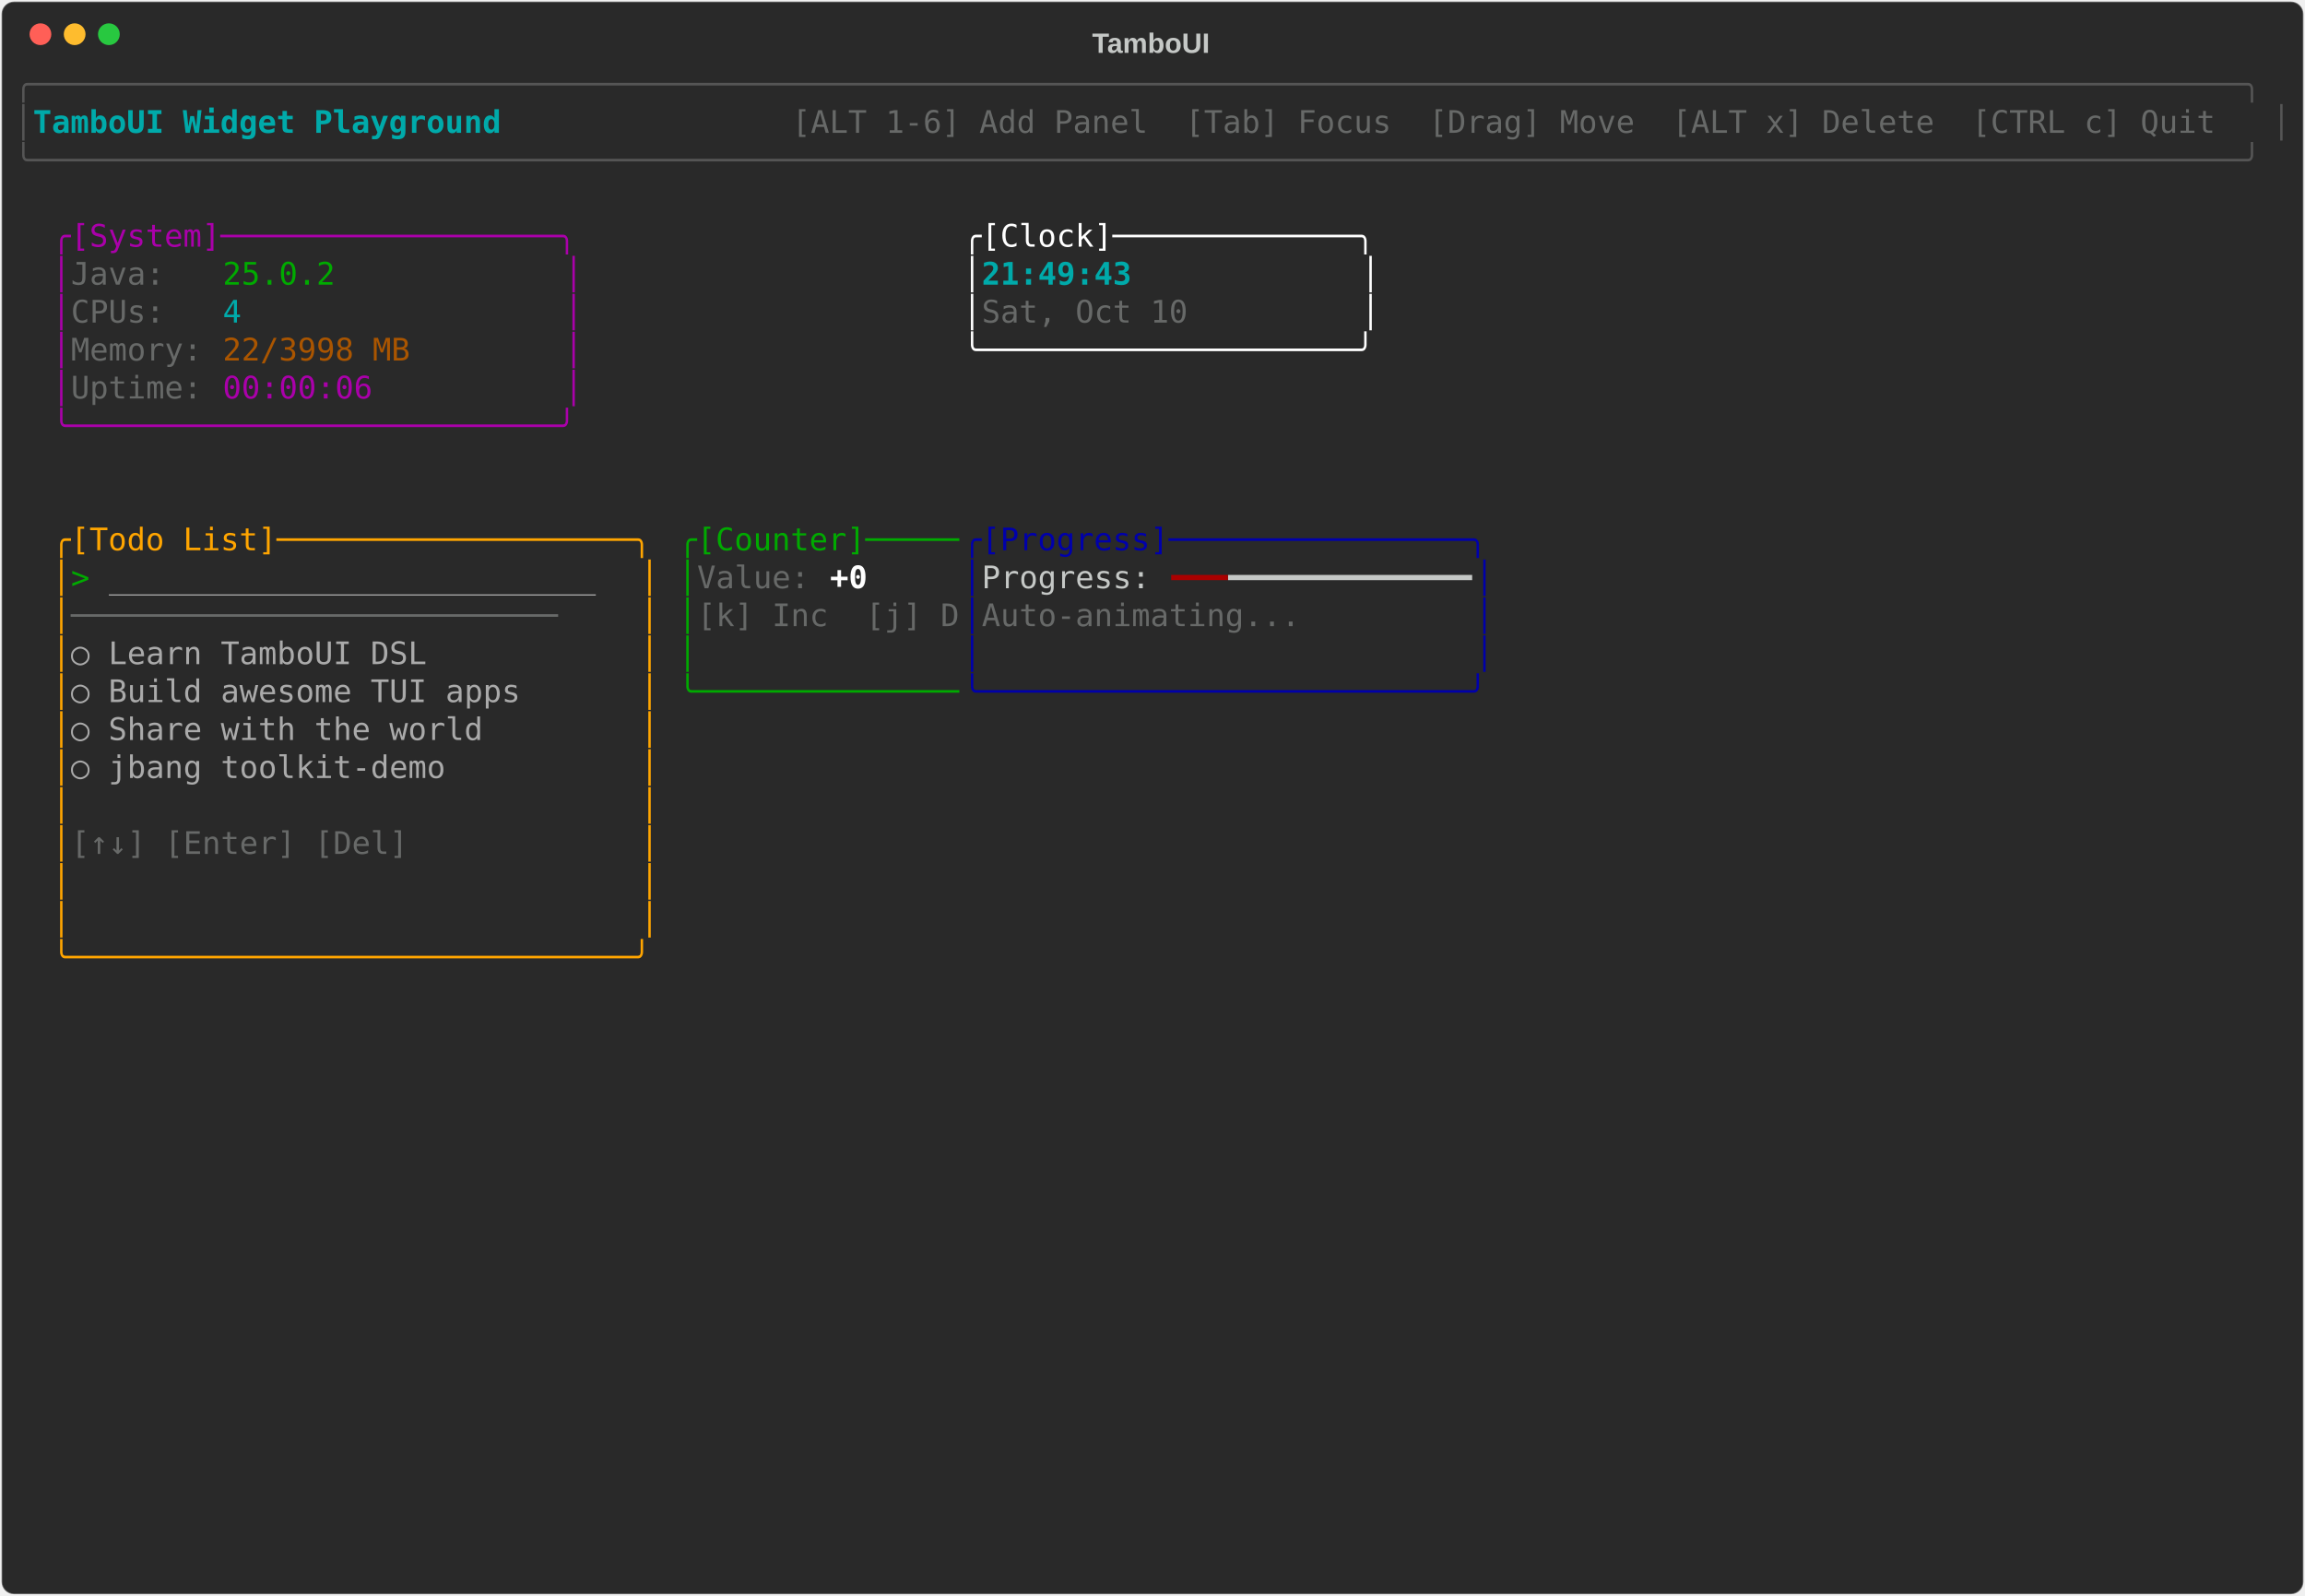
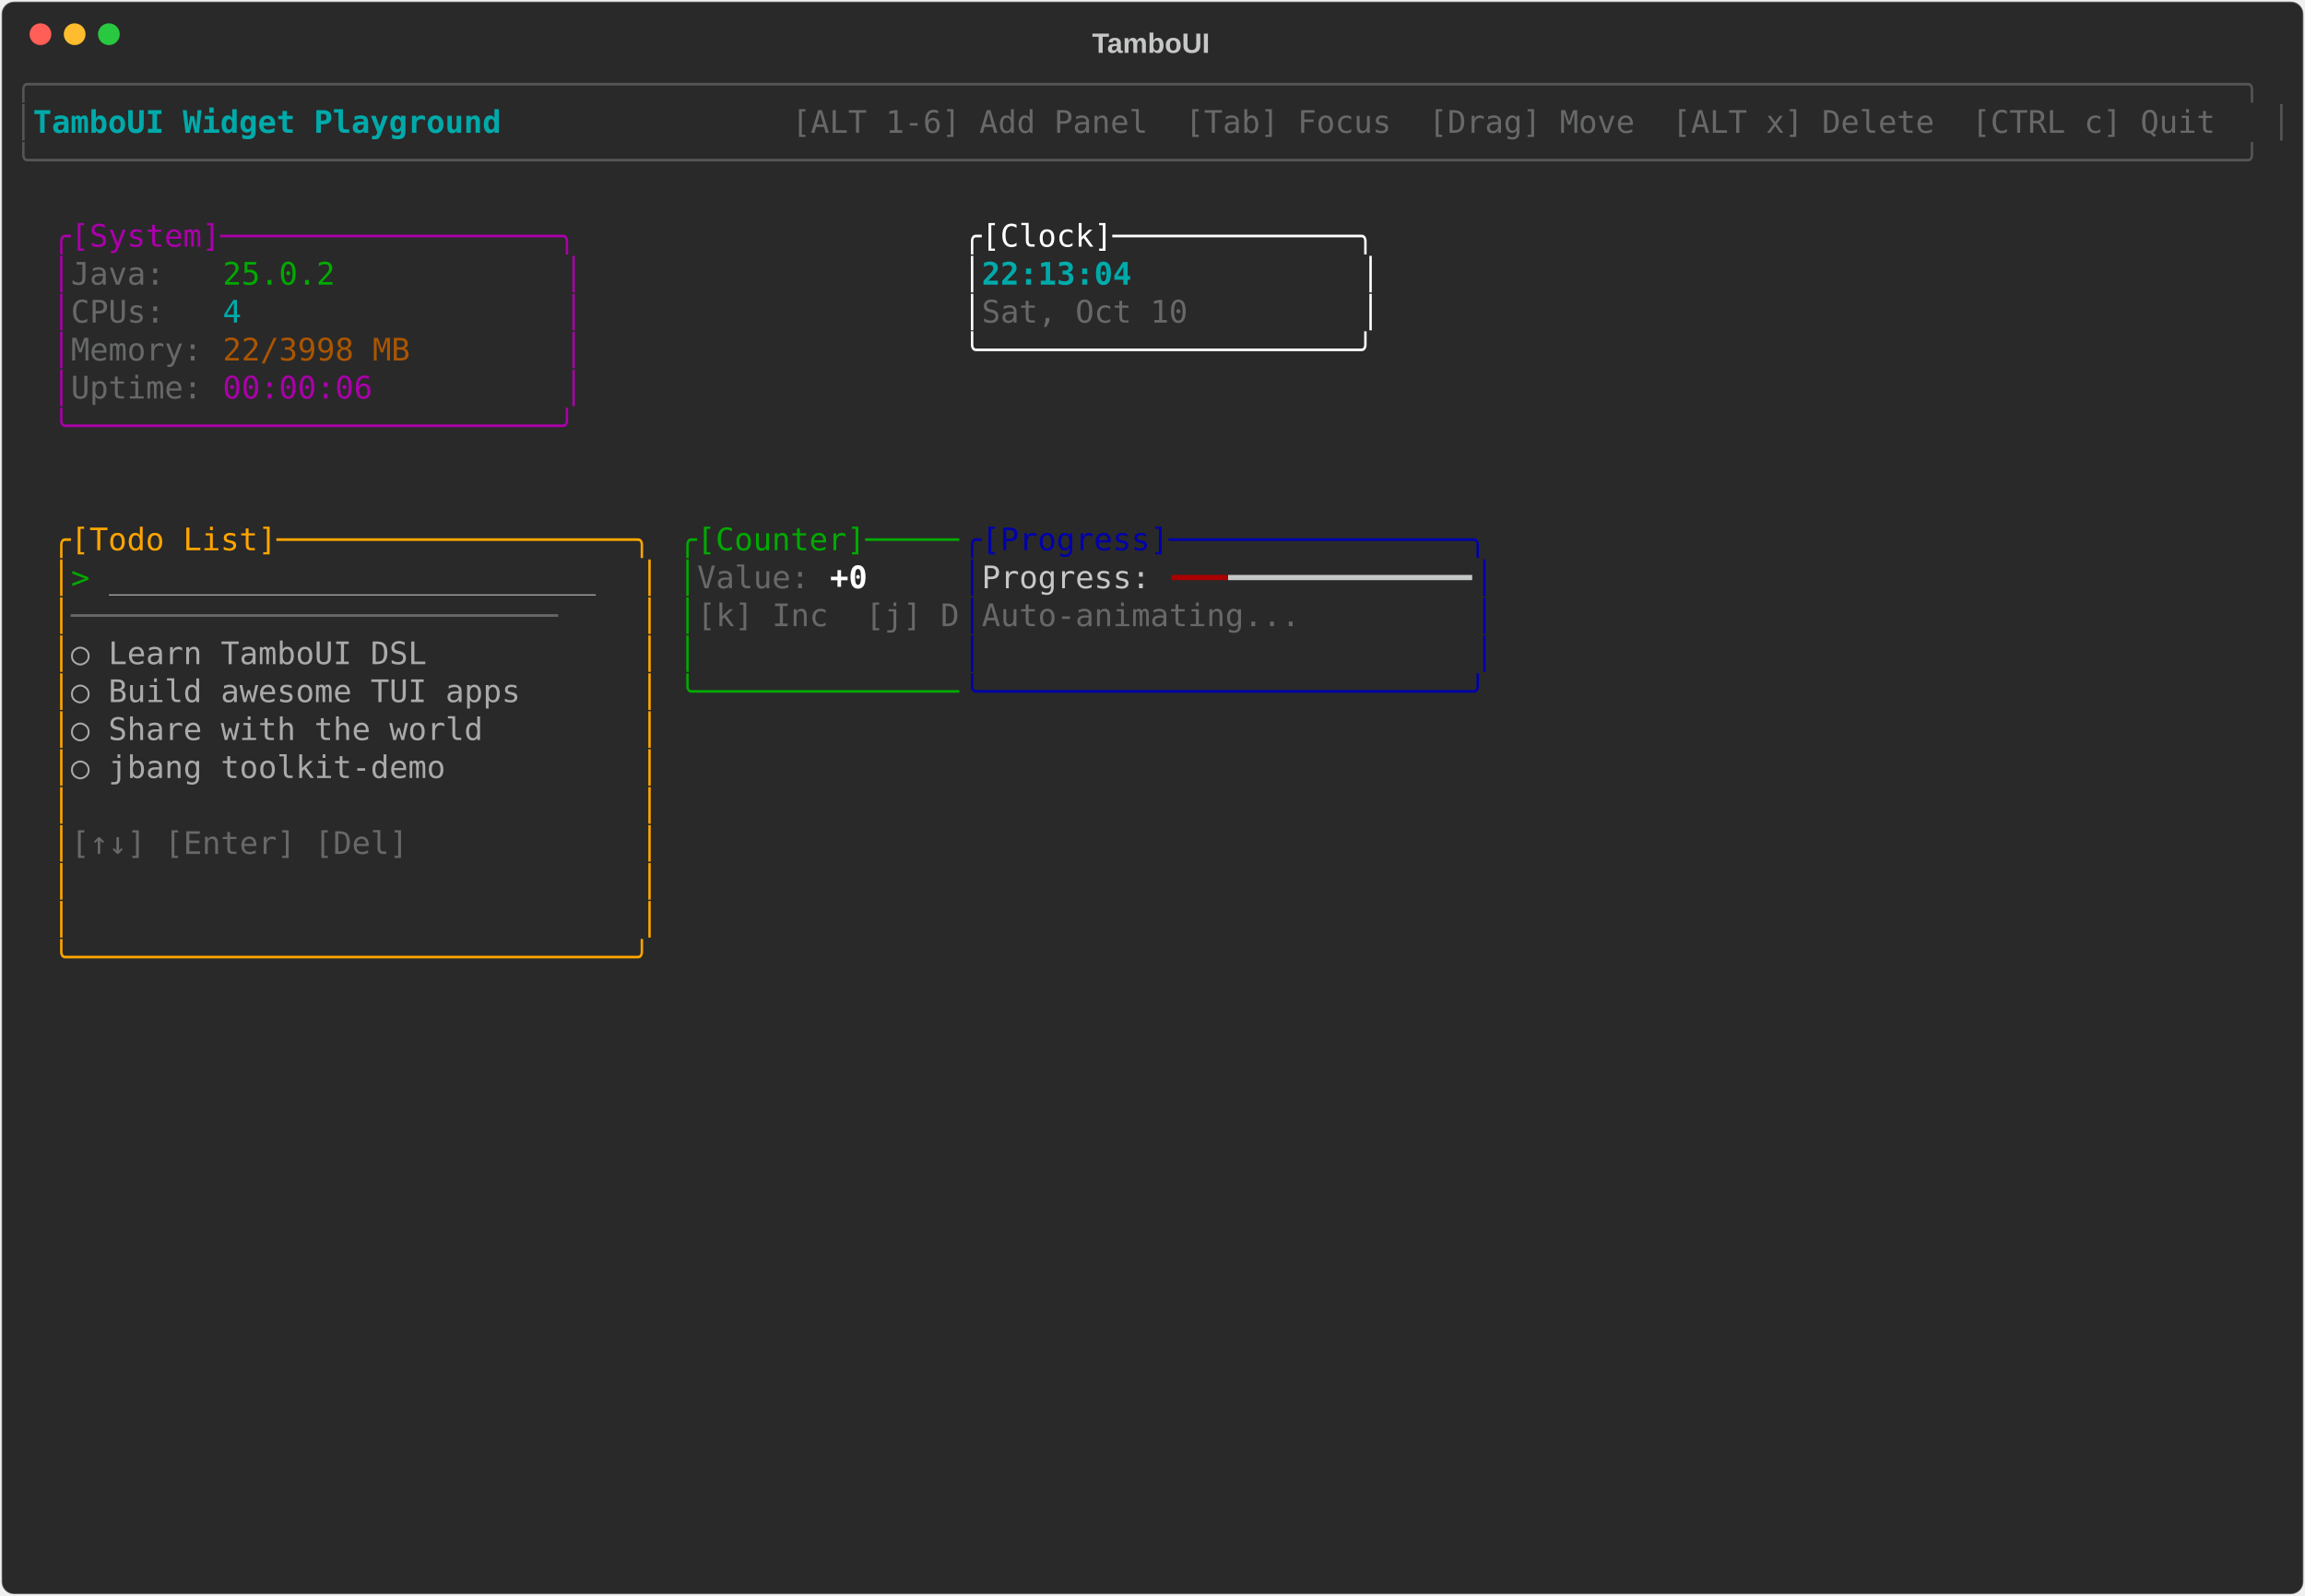
<svg xmlns="http://www.w3.org/2000/svg" class="rich-terminal" viewBox="0 0 1482 1026">
-   <style>    @font-face {        font-family: "Fira Code";        src: local("FiraCode-Regular"),                url("https://cdnjs.cloudflare.com/ajax/libs/firacode/6.2.0/woff2/FiraCode-Regular.woff2") format("woff2"),                url("https://cdnjs.cloudflare.com/ajax/libs/firacode/6.2.0/woff/FiraCode-Regular.woff") format("woff");        font-style: normal;        font-weight: 400;    }    @font-face {        font-family: "Fira Code";        src: local("FiraCode-Bold"),                url("https://cdnjs.cloudflare.com/ajax/libs/firacode/6.2.0/woff2/FiraCode-Bold.woff2") format("woff2"),                url("https://cdnjs.cloudflare.com/ajax/libs/firacode/6.2.0/woff/FiraCode-Bold.woff") format("woff");        font-style: bold;        font-weight: 700;    }    .terminal-1950656608-matrix {        font-family: Fira Code, monospace;        font-size: 20px;        line-height: 24.4px;        font-variant-east-asian: full-width;    }    .terminal-1950656608-title {        font-size: 18px;        font-weight: bold;        font-family: arial;    }    .terminal-1950656608-r1 { fill: #555555 }.terminal-1950656608-r2 { fill: #00aaaa;font-weight: bold }.terminal-1950656608-r3 { fill: #c5c8c6 }.terminal-1950656608-r4 { fill: #676968 }.terminal-1950656608-r5 { fill: #aa00aa }.terminal-1950656608-r6 { fill: #ffffff }.terminal-1950656608-r7 { fill: #00aa00 }.terminal-1950656608-r8 { fill: #00aaaa }.terminal-1950656608-r9 { fill: #aa5500 }.terminal-1950656608-r10 { fill: #ffa500 }.terminal-1950656608-r11 { fill: #0000aa }.terminal-1950656608-r12 { fill: #aaaaaa }.terminal-1950656608-r13 { fill: #ffffff;font-weight: bold }.terminal-1950656608-r14 { fill: #aa0000 }    </style>
+   <style>    @font-face {        font-family: "Fira Code";        src: local("FiraCode-Regular"),                url("https://cdnjs.cloudflare.com/ajax/libs/firacode/6.2.0/woff2/FiraCode-Regular.woff2") format("woff2"),                url("https://cdnjs.cloudflare.com/ajax/libs/firacode/6.2.0/woff/FiraCode-Regular.woff") format("woff");        font-style: normal;        font-weight: 400;    }    @font-face {        font-family: "Fira Code";        src: local("FiraCode-Bold"),                url("https://cdnjs.cloudflare.com/ajax/libs/firacode/6.2.0/woff2/FiraCode-Bold.woff2") format("woff2"),                url("https://cdnjs.cloudflare.com/ajax/libs/firacode/6.2.0/woff/FiraCode-Bold.woff") format("woff");        font-style: bold;        font-weight: 700;    }    .terminal-1941612629-matrix {        font-family: Fira Code, monospace;        font-size: 20px;        line-height: 24.4px;        font-variant-east-asian: full-width;    }    .terminal-1941612629-title {        font-size: 18px;        font-weight: bold;        font-family: arial;    }    .terminal-1941612629-r1 { fill: #555555 }.terminal-1941612629-r2 { fill: #00aaaa;font-weight: bold }.terminal-1941612629-r3 { fill: #c5c8c6 }.terminal-1941612629-r4 { fill: #676968 }.terminal-1941612629-r5 { fill: #aa00aa }.terminal-1941612629-r6 { fill: #ffffff }.terminal-1941612629-r7 { fill: #00aa00 }.terminal-1941612629-r8 { fill: #00aaaa }.terminal-1941612629-r9 { fill: #aa5500 }.terminal-1941612629-r10 { fill: #ffa500 }.terminal-1941612629-r11 { fill: #0000aa }.terminal-1941612629-r12 { fill: #aaaaaa }.terminal-1941612629-r13 { fill: #ffffff;font-weight: bold }.terminal-1941612629-r14 { fill: #aa0000 }    </style>
  <defs>
-     <clipPath id="terminal-1950656608-clip-terminal">
+     <clipPath id="terminal-1941612629-clip-terminal">
      <rect x="0" y="0" width="1463" height="975" />
    </clipPath>
-     <clipPath id="terminal-1950656608-line-0">
+     <clipPath id="terminal-1941612629-line-0">
      <rect x="0" y="1.5" width="1464" height="24.65" />
    </clipPath>
-     <clipPath id="terminal-1950656608-line-1">
+     <clipPath id="terminal-1941612629-line-1">
      <rect x="0" y="25.9" width="1464" height="24.65" />
    </clipPath>
-     <clipPath id="terminal-1950656608-line-2">
+     <clipPath id="terminal-1941612629-line-2">
      <rect x="0" y="50.3" width="1464" height="24.65" />
    </clipPath>
-     <clipPath id="terminal-1950656608-line-3">
+     <clipPath id="terminal-1941612629-line-3">
      <rect x="0" y="74.7" width="1464" height="24.65" />
    </clipPath>
-     <clipPath id="terminal-1950656608-line-4">
+     <clipPath id="terminal-1941612629-line-4">
      <rect x="0" y="99.1" width="1464" height="24.65" />
    </clipPath>
-     <clipPath id="terminal-1950656608-line-5">
+     <clipPath id="terminal-1941612629-line-5">
      <rect x="0" y="123.5" width="1464" height="24.65" />
    </clipPath>
-     <clipPath id="terminal-1950656608-line-6">
+     <clipPath id="terminal-1941612629-line-6">
      <rect x="0" y="147.9" width="1464" height="24.65" />
    </clipPath>
-     <clipPath id="terminal-1950656608-line-7">
+     <clipPath id="terminal-1941612629-line-7">
      <rect x="0" y="172.3" width="1464" height="24.65" />
    </clipPath>
-     <clipPath id="terminal-1950656608-line-8">
+     <clipPath id="terminal-1941612629-line-8">
      <rect x="0" y="196.7" width="1464" height="24.65" />
    </clipPath>
-     <clipPath id="terminal-1950656608-line-9">
+     <clipPath id="terminal-1941612629-line-9">
      <rect x="0" y="221.1" width="1464" height="24.65" />
    </clipPath>
-     <clipPath id="terminal-1950656608-line-10">
+     <clipPath id="terminal-1941612629-line-10">
      <rect x="0" y="245.5" width="1464" height="24.65" />
    </clipPath>
-     <clipPath id="terminal-1950656608-line-11">
+     <clipPath id="terminal-1941612629-line-11">
      <rect x="0" y="269.9" width="1464" height="24.65" />
    </clipPath>
-     <clipPath id="terminal-1950656608-line-12">
+     <clipPath id="terminal-1941612629-line-12">
      <rect x="0" y="294.3" width="1464" height="24.65" />
    </clipPath>
-     <clipPath id="terminal-1950656608-line-13">
+     <clipPath id="terminal-1941612629-line-13">
      <rect x="0" y="318.7" width="1464" height="24.65" />
    </clipPath>
-     <clipPath id="terminal-1950656608-line-14">
+     <clipPath id="terminal-1941612629-line-14">
      <rect x="0" y="343.1" width="1464" height="24.65" />
    </clipPath>
-     <clipPath id="terminal-1950656608-line-15">
+     <clipPath id="terminal-1941612629-line-15">
      <rect x="0" y="367.5" width="1464" height="24.65" />
    </clipPath>
-     <clipPath id="terminal-1950656608-line-16">
+     <clipPath id="terminal-1941612629-line-16">
      <rect x="0" y="391.9" width="1464" height="24.65" />
    </clipPath>
-     <clipPath id="terminal-1950656608-line-17">
+     <clipPath id="terminal-1941612629-line-17">
      <rect x="0" y="416.3" width="1464" height="24.65" />
    </clipPath>
-     <clipPath id="terminal-1950656608-line-18">
+     <clipPath id="terminal-1941612629-line-18">
      <rect x="0" y="440.7" width="1464" height="24.65" />
    </clipPath>
-     <clipPath id="terminal-1950656608-line-19">
+     <clipPath id="terminal-1941612629-line-19">
      <rect x="0" y="465.1" width="1464" height="24.65" />
    </clipPath>
-     <clipPath id="terminal-1950656608-line-20">
+     <clipPath id="terminal-1941612629-line-20">
      <rect x="0" y="489.5" width="1464" height="24.65" />
    </clipPath>
-     <clipPath id="terminal-1950656608-line-21">
+     <clipPath id="terminal-1941612629-line-21">
      <rect x="0" y="513.9" width="1464" height="24.65" />
    </clipPath>
-     <clipPath id="terminal-1950656608-line-22">
+     <clipPath id="terminal-1941612629-line-22">
      <rect x="0" y="538.3" width="1464" height="24.65" />
    </clipPath>
-     <clipPath id="terminal-1950656608-line-23">
+     <clipPath id="terminal-1941612629-line-23">
      <rect x="0" y="562.7" width="1464" height="24.65" />
    </clipPath>
-     <clipPath id="terminal-1950656608-line-24">
+     <clipPath id="terminal-1941612629-line-24">
      <rect x="0" y="587.1" width="1464" height="24.65" />
    </clipPath>
-     <clipPath id="terminal-1950656608-line-25">
+     <clipPath id="terminal-1941612629-line-25">
      <rect x="0" y="611.5" width="1464" height="24.65" />
    </clipPath>
-     <clipPath id="terminal-1950656608-line-26">
+     <clipPath id="terminal-1941612629-line-26">
      <rect x="0" y="635.9" width="1464" height="24.65" />
    </clipPath>
-     <clipPath id="terminal-1950656608-line-27">
+     <clipPath id="terminal-1941612629-line-27">
      <rect x="0" y="660.3" width="1464" height="24.65" />
    </clipPath>
-     <clipPath id="terminal-1950656608-line-28">
+     <clipPath id="terminal-1941612629-line-28">
      <rect x="0" y="684.7" width="1464" height="24.65" />
    </clipPath>
-     <clipPath id="terminal-1950656608-line-29">
+     <clipPath id="terminal-1941612629-line-29">
      <rect x="0" y="709.1" width="1464" height="24.65" />
    </clipPath>
-     <clipPath id="terminal-1950656608-line-30">
+     <clipPath id="terminal-1941612629-line-30">
      <rect x="0" y="733.5" width="1464" height="24.65" />
    </clipPath>
-     <clipPath id="terminal-1950656608-line-31">
+     <clipPath id="terminal-1941612629-line-31">
      <rect x="0" y="757.9" width="1464" height="24.65" />
    </clipPath>
-     <clipPath id="terminal-1950656608-line-32">
+     <clipPath id="terminal-1941612629-line-32">
      <rect x="0" y="782.3" width="1464" height="24.65" />
    </clipPath>
-     <clipPath id="terminal-1950656608-line-33">
+     <clipPath id="terminal-1941612629-line-33">
      <rect x="0" y="806.7" width="1464" height="24.65" />
    </clipPath>
-     <clipPath id="terminal-1950656608-line-34">
+     <clipPath id="terminal-1941612629-line-34">
      <rect x="0" y="831.1" width="1464" height="24.65" />
    </clipPath>
-     <clipPath id="terminal-1950656608-line-35">
+     <clipPath id="terminal-1941612629-line-35">
      <rect x="0" y="855.5" width="1464" height="24.65" />
    </clipPath>
-     <clipPath id="terminal-1950656608-line-36">
+     <clipPath id="terminal-1941612629-line-36">
      <rect x="0" y="879.9" width="1464" height="24.65" />
    </clipPath>
-     <clipPath id="terminal-1950656608-line-37">
+     <clipPath id="terminal-1941612629-line-37">
      <rect x="0" y="904.3" width="1464" height="24.65" />
    </clipPath>
-     <clipPath id="terminal-1950656608-line-38">
+     <clipPath id="terminal-1941612629-line-38">
      <rect x="0" y="928.7" width="1464" height="24.65" />
    </clipPath>
-     <clipPath id="terminal-1950656608-line-39">
+     <clipPath id="terminal-1941612629-line-39">
      <rect x="0" y="953.1" width="1464" height="24.65" />
    </clipPath>
  </defs>
  <rect fill="#292929" stroke="rgba(255,255,255,0.35)" stroke-width="1" x="1" y="1" width="1480" height="1024" rx="8" />
-   <text class="terminal-1950656608-title" fill="#c5c8c6" text-anchor="middle" x="740" y="34">TamboUI</text>
+   <text class="terminal-1941612629-title" fill="#c5c8c6" text-anchor="middle" x="740" y="34">TamboUI</text>
  <g transform="translate(26,22)">
    <circle cx="0" cy="0" r="7" fill="#ff5f57" />
    <circle cx="22" cy="0" r="7" fill="#febc2e" />
    <circle cx="44" cy="0" r="7" fill="#28c840" />
  </g>
-   <g transform="translate(9, 41)" clip-path="url(#terminal-1950656608-clip-terminal)">
-     <g class="terminal-1950656608-matrix">
-       <text class="terminal-1950656608-r1" x="0" y="20" textLength="1464" clip-path="url(#terminal-1950656608-line-0)">╭──────────────────────────────────────────────────────────────────────────────────────────────────────────────────────╮</text>
-       <text class="terminal-1950656608-r1" x="0" y="44.4" textLength="12.2" clip-path="url(#terminal-1950656608-line-1)">│</text>
-       <text class="terminal-1950656608-r2" x="12.2" y="44.4" textLength="329.4" clip-path="url(#terminal-1950656608-line-1)"> TamboUI Widget Playground </text>
-       <text class="terminal-1950656608-r4" x="500.2" y="44.4" textLength="951.6" clip-path="url(#terminal-1950656608-line-1)"> [ALT 1-6] Add Panel  [Tab] Focus  [Drag] Move  [ALT x] Delete  [CTRL c] Quit </text>
-       <text class="terminal-1950656608-r1" x="1451.8" y="44.4" textLength="12.2" clip-path="url(#terminal-1950656608-line-1)">│</text>
-       <text class="terminal-1950656608-r1" x="0" y="68.8" textLength="1464" clip-path="url(#terminal-1950656608-line-2)">╰──────────────────────────────────────────────────────────────────────────────────────────────────────────────────────╯</text>
-       <text class="terminal-1950656608-r5" x="24.4" y="117.6" textLength="341.6" clip-path="url(#terminal-1950656608-line-4)">╭[System]──────────────────╮</text>
-       <text class="terminal-1950656608-r6" x="610" y="117.6" textLength="268.4" clip-path="url(#terminal-1950656608-line-4)">╭[Clock]─────────────╮</text>
-       <text class="terminal-1950656608-r5" x="24.4" y="142" textLength="12.2" clip-path="url(#terminal-1950656608-line-5)">│</text>
-       <text class="terminal-1950656608-r4" x="36.6" y="142" textLength="97.6" clip-path="url(#terminal-1950656608-line-5)">Java:   </text>
-       <text class="terminal-1950656608-r7" x="134.2" y="142" textLength="73.2" clip-path="url(#terminal-1950656608-line-5)">25.0.2</text>
-       <text class="terminal-1950656608-r5" x="353.8" y="142" textLength="12.2" clip-path="url(#terminal-1950656608-line-5)">│</text>
-       <text class="terminal-1950656608-r6" x="610" y="142" textLength="12.2" clip-path="url(#terminal-1950656608-line-5)">│</text>
-       <text class="terminal-1950656608-r2" x="622.2" y="142" textLength="244" clip-path="url(#terminal-1950656608-line-5)">21:49:43            </text>
-       <text class="terminal-1950656608-r6" x="866.2" y="142" textLength="12.2" clip-path="url(#terminal-1950656608-line-5)">│</text>
-       <text class="terminal-1950656608-r5" x="24.4" y="166.4" textLength="12.2" clip-path="url(#terminal-1950656608-line-6)">│</text>
-       <text class="terminal-1950656608-r4" x="36.6" y="166.4" textLength="97.6" clip-path="url(#terminal-1950656608-line-6)">CPUs:   </text>
-       <text class="terminal-1950656608-r8" x="134.2" y="166.4" textLength="12.2" clip-path="url(#terminal-1950656608-line-6)">4</text>
-       <text class="terminal-1950656608-r5" x="353.8" y="166.4" textLength="12.2" clip-path="url(#terminal-1950656608-line-6)">│</text>
-       <text class="terminal-1950656608-r6" x="610" y="166.4" textLength="12.2" clip-path="url(#terminal-1950656608-line-6)">│</text>
-       <text class="terminal-1950656608-r4" x="622.2" y="166.4" textLength="244" clip-path="url(#terminal-1950656608-line-6)">Sat, Oct 10         </text>
-       <text class="terminal-1950656608-r6" x="866.2" y="166.4" textLength="12.2" clip-path="url(#terminal-1950656608-line-6)">│</text>
-       <text class="terminal-1950656608-r5" x="24.4" y="190.8" textLength="12.2" clip-path="url(#terminal-1950656608-line-7)">│</text>
-       <text class="terminal-1950656608-r4" x="36.6" y="190.8" textLength="97.6" clip-path="url(#terminal-1950656608-line-7)">Memory: </text>
-       <text class="terminal-1950656608-r9" x="134.2" y="190.8" textLength="122" clip-path="url(#terminal-1950656608-line-7)">22/3998 MB</text>
-       <text class="terminal-1950656608-r5" x="353.8" y="190.8" textLength="12.2" clip-path="url(#terminal-1950656608-line-7)">│</text>
-       <text class="terminal-1950656608-r6" x="610" y="190.8" textLength="268.4" clip-path="url(#terminal-1950656608-line-7)">╰────────────────────╯</text>
-       <text class="terminal-1950656608-r5" x="24.4" y="215.2" textLength="12.2" clip-path="url(#terminal-1950656608-line-8)">│</text>
-       <text class="terminal-1950656608-r4" x="36.6" y="215.2" textLength="97.6" clip-path="url(#terminal-1950656608-line-8)">Uptime: </text>
-       <text class="terminal-1950656608-r5" x="134.2" y="215.2" textLength="97.6" clip-path="url(#terminal-1950656608-line-8)">00:00:06</text>
-       <text class="terminal-1950656608-r5" x="353.8" y="215.2" textLength="12.2" clip-path="url(#terminal-1950656608-line-8)">│</text>
-       <text class="terminal-1950656608-r5" x="24.4" y="239.6" textLength="341.6" clip-path="url(#terminal-1950656608-line-9)">╰──────────────────────────╯</text>
-       <text class="terminal-1950656608-r10" x="24.4" y="312.8" textLength="390.4" clip-path="url(#terminal-1950656608-line-12)">╭[Todo List]───────────────────╮</text>
-       <text class="terminal-1950656608-r7" x="427" y="312.8" textLength="183" clip-path="url(#terminal-1950656608-line-12)">╭[Counter]─────</text>
-       <text class="terminal-1950656608-r11" x="610" y="312.8" textLength="341.6" clip-path="url(#terminal-1950656608-line-12)">╭[Progress]────────────────╮</text>
-       <text class="terminal-1950656608-r10" x="24.4" y="337.2" textLength="12.2" clip-path="url(#terminal-1950656608-line-13)">│</text>
-       <text class="terminal-1950656608-r7" x="36.6" y="337.2" textLength="24.4" clip-path="url(#terminal-1950656608-line-13)">&gt; </text>
-       <text class="terminal-1950656608-r12" x="61" y="337.2" textLength="317.2" clip-path="url(#terminal-1950656608-line-13)">__________________________</text>
-       <text class="terminal-1950656608-r10" x="402.6" y="337.2" textLength="12.2" clip-path="url(#terminal-1950656608-line-13)">│</text>
-       <text class="terminal-1950656608-r7" x="427" y="337.2" textLength="12.2" clip-path="url(#terminal-1950656608-line-13)">│</text>
-       <text class="terminal-1950656608-r4" x="439.2" y="337.2" textLength="85.4" clip-path="url(#terminal-1950656608-line-13)">Value: </text>
-       <text class="terminal-1950656608-r13" x="524.6" y="337.2" textLength="24.4" clip-path="url(#terminal-1950656608-line-13)">+0</text>
-       <text class="terminal-1950656608-r11" x="610" y="337.2" textLength="12.2" clip-path="url(#terminal-1950656608-line-13)">│</text>
-       <text class="terminal-1950656608-r3" x="622.2" y="337.2" textLength="122" clip-path="url(#terminal-1950656608-line-13)">Progress: </text>
-       <text class="terminal-1950656608-r14" x="744.2" y="337.2" textLength="36.6" clip-path="url(#terminal-1950656608-line-13)">━━━</text>
-       <text class="terminal-1950656608-r3" x="780.8" y="337.2" textLength="158.6" clip-path="url(#terminal-1950656608-line-13)">━━━━━━━━━━━━━</text>
-       <text class="terminal-1950656608-r11" x="939.4" y="337.2" textLength="12.2" clip-path="url(#terminal-1950656608-line-13)">│</text>
-       <text class="terminal-1950656608-r10" x="24.4" y="361.6" textLength="12.2" clip-path="url(#terminal-1950656608-line-14)">│</text>
-       <text class="terminal-1950656608-r4" x="36.6" y="361.6" textLength="366" clip-path="url(#terminal-1950656608-line-14)">──────────────────────────    </text>
-       <text class="terminal-1950656608-r10" x="402.6" y="361.6" textLength="12.2" clip-path="url(#terminal-1950656608-line-14)">│</text>
-       <text class="terminal-1950656608-r7" x="427" y="361.6" textLength="12.2" clip-path="url(#terminal-1950656608-line-14)">│</text>
-       <text class="terminal-1950656608-r4" x="439.2" y="361.6" textLength="170.8" clip-path="url(#terminal-1950656608-line-14)">[k] Inc  [j] D</text>
-       <text class="terminal-1950656608-r11" x="610" y="361.6" textLength="12.2" clip-path="url(#terminal-1950656608-line-14)">│</text>
-       <text class="terminal-1950656608-r4" x="622.2" y="361.6" textLength="317.2" clip-path="url(#terminal-1950656608-line-14)">Auto-animating...         </text>
-       <text class="terminal-1950656608-r11" x="939.4" y="361.6" textLength="12.2" clip-path="url(#terminal-1950656608-line-14)">│</text>
-       <text class="terminal-1950656608-r10" x="24.4" y="386" textLength="12.2" clip-path="url(#terminal-1950656608-line-15)">│</text>
-       <text class="terminal-1950656608-r12" x="36.6" y="386" textLength="366" clip-path="url(#terminal-1950656608-line-15)">  ○ Learn TamboUI DSL         </text>
-       <text class="terminal-1950656608-r10" x="402.6" y="386" textLength="12.2" clip-path="url(#terminal-1950656608-line-15)">│</text>
-       <text class="terminal-1950656608-r7" x="427" y="386" textLength="12.2" clip-path="url(#terminal-1950656608-line-15)">│</text>
-       <text class="terminal-1950656608-r11" x="610" y="386" textLength="12.2" clip-path="url(#terminal-1950656608-line-15)">│</text>
-       <text class="terminal-1950656608-r11" x="939.4" y="386" textLength="12.2" clip-path="url(#terminal-1950656608-line-15)">│</text>
-       <text class="terminal-1950656608-r10" x="24.4" y="410.4" textLength="12.2" clip-path="url(#terminal-1950656608-line-16)">│</text>
-       <text class="terminal-1950656608-r12" x="36.6" y="410.4" textLength="366" clip-path="url(#terminal-1950656608-line-16)">  ○ Build awesome TUI apps    </text>
-       <text class="terminal-1950656608-r10" x="402.6" y="410.4" textLength="12.2" clip-path="url(#terminal-1950656608-line-16)">│</text>
-       <text class="terminal-1950656608-r7" x="427" y="410.4" textLength="183" clip-path="url(#terminal-1950656608-line-16)">╰──────────────</text>
-       <text class="terminal-1950656608-r11" x="610" y="410.4" textLength="341.6" clip-path="url(#terminal-1950656608-line-16)">╰──────────────────────────╯</text>
-       <text class="terminal-1950656608-r10" x="24.4" y="434.8" textLength="12.2" clip-path="url(#terminal-1950656608-line-17)">│</text>
-       <text class="terminal-1950656608-r12" x="36.6" y="434.8" textLength="366" clip-path="url(#terminal-1950656608-line-17)">  ○ Share with the world      </text>
-       <text class="terminal-1950656608-r10" x="402.6" y="434.8" textLength="12.2" clip-path="url(#terminal-1950656608-line-17)">│</text>
-       <text class="terminal-1950656608-r10" x="24.4" y="459.2" textLength="12.2" clip-path="url(#terminal-1950656608-line-18)">│</text>
-       <text class="terminal-1950656608-r12" x="36.6" y="459.2" textLength="366" clip-path="url(#terminal-1950656608-line-18)">  ○ jbang toolkit-demo        </text>
-       <text class="terminal-1950656608-r10" x="402.6" y="459.2" textLength="12.2" clip-path="url(#terminal-1950656608-line-18)">│</text>
-       <text class="terminal-1950656608-r10" x="24.4" y="483.6" textLength="12.2" clip-path="url(#terminal-1950656608-line-19)">│</text>
-       <text class="terminal-1950656608-r10" x="402.6" y="483.6" textLength="12.2" clip-path="url(#terminal-1950656608-line-19)">│</text>
-       <text class="terminal-1950656608-r10" x="24.4" y="508" textLength="12.2" clip-path="url(#terminal-1950656608-line-20)">│</text>
-       <text class="terminal-1950656608-r4" x="36.6" y="508" textLength="366" clip-path="url(#terminal-1950656608-line-20)">[↑↓] [Enter] [Del]            </text>
-       <text class="terminal-1950656608-r10" x="402.6" y="508" textLength="12.2" clip-path="url(#terminal-1950656608-line-20)">│</text>
-       <text class="terminal-1950656608-r10" x="24.4" y="532.4" textLength="12.2" clip-path="url(#terminal-1950656608-line-21)">│</text>
-       <text class="terminal-1950656608-r10" x="402.6" y="532.4" textLength="12.2" clip-path="url(#terminal-1950656608-line-21)">│</text>
-       <text class="terminal-1950656608-r10" x="24.4" y="556.8" textLength="12.2" clip-path="url(#terminal-1950656608-line-22)">│</text>
-       <text class="terminal-1950656608-r10" x="402.6" y="556.8" textLength="12.2" clip-path="url(#terminal-1950656608-line-22)">│</text>
-       <text class="terminal-1950656608-r10" x="24.4" y="581.2" textLength="390.4" clip-path="url(#terminal-1950656608-line-23)">╰──────────────────────────────╯</text>
+   <g transform="translate(9, 41)" clip-path="url(#terminal-1941612629-clip-terminal)">
+     <g class="terminal-1941612629-matrix">
+       <text class="terminal-1941612629-r1" x="0" y="20" textLength="1464" clip-path="url(#terminal-1941612629-line-0)">╭──────────────────────────────────────────────────────────────────────────────────────────────────────────────────────╮</text>
+       <text class="terminal-1941612629-r1" x="0" y="44.4" textLength="12.2" clip-path="url(#terminal-1941612629-line-1)">│</text>
+       <text class="terminal-1941612629-r2" x="12.2" y="44.4" textLength="329.4" clip-path="url(#terminal-1941612629-line-1)"> TamboUI Widget Playground </text>
+       <text class="terminal-1941612629-r4" x="500.2" y="44.4" textLength="951.6" clip-path="url(#terminal-1941612629-line-1)"> [ALT 1-6] Add Panel  [Tab] Focus  [Drag] Move  [ALT x] Delete  [CTRL c] Quit </text>
+       <text class="terminal-1941612629-r1" x="1451.8" y="44.4" textLength="12.2" clip-path="url(#terminal-1941612629-line-1)">│</text>
+       <text class="terminal-1941612629-r1" x="0" y="68.8" textLength="1464" clip-path="url(#terminal-1941612629-line-2)">╰──────────────────────────────────────────────────────────────────────────────────────────────────────────────────────╯</text>
+       <text class="terminal-1941612629-r5" x="24.4" y="117.6" textLength="341.6" clip-path="url(#terminal-1941612629-line-4)">╭[System]──────────────────╮</text>
+       <text class="terminal-1941612629-r6" x="610" y="117.6" textLength="268.4" clip-path="url(#terminal-1941612629-line-4)">╭[Clock]─────────────╮</text>
+       <text class="terminal-1941612629-r5" x="24.4" y="142" textLength="12.2" clip-path="url(#terminal-1941612629-line-5)">│</text>
+       <text class="terminal-1941612629-r4" x="36.6" y="142" textLength="97.6" clip-path="url(#terminal-1941612629-line-5)">Java:   </text>
+       <text class="terminal-1941612629-r7" x="134.2" y="142" textLength="73.2" clip-path="url(#terminal-1941612629-line-5)">25.0.2</text>
+       <text class="terminal-1941612629-r5" x="353.8" y="142" textLength="12.2" clip-path="url(#terminal-1941612629-line-5)">│</text>
+       <text class="terminal-1941612629-r6" x="610" y="142" textLength="12.2" clip-path="url(#terminal-1941612629-line-5)">│</text>
+       <text class="terminal-1941612629-r2" x="622.2" y="142" textLength="244" clip-path="url(#terminal-1941612629-line-5)">22:13:04            </text>
+       <text class="terminal-1941612629-r6" x="866.2" y="142" textLength="12.2" clip-path="url(#terminal-1941612629-line-5)">│</text>
+       <text class="terminal-1941612629-r5" x="24.4" y="166.4" textLength="12.2" clip-path="url(#terminal-1941612629-line-6)">│</text>
+       <text class="terminal-1941612629-r4" x="36.6" y="166.4" textLength="97.6" clip-path="url(#terminal-1941612629-line-6)">CPUs:   </text>
+       <text class="terminal-1941612629-r8" x="134.2" y="166.4" textLength="12.2" clip-path="url(#terminal-1941612629-line-6)">4</text>
+       <text class="terminal-1941612629-r5" x="353.8" y="166.4" textLength="12.2" clip-path="url(#terminal-1941612629-line-6)">│</text>
+       <text class="terminal-1941612629-r6" x="610" y="166.4" textLength="12.2" clip-path="url(#terminal-1941612629-line-6)">│</text>
+       <text class="terminal-1941612629-r4" x="622.2" y="166.4" textLength="244" clip-path="url(#terminal-1941612629-line-6)">Sat, Oct 10         </text>
+       <text class="terminal-1941612629-r6" x="866.2" y="166.4" textLength="12.2" clip-path="url(#terminal-1941612629-line-6)">│</text>
+       <text class="terminal-1941612629-r5" x="24.4" y="190.8" textLength="12.2" clip-path="url(#terminal-1941612629-line-7)">│</text>
+       <text class="terminal-1941612629-r4" x="36.6" y="190.8" textLength="97.6" clip-path="url(#terminal-1941612629-line-7)">Memory: </text>
+       <text class="terminal-1941612629-r9" x="134.2" y="190.8" textLength="122" clip-path="url(#terminal-1941612629-line-7)">22/3998 MB</text>
+       <text class="terminal-1941612629-r5" x="353.8" y="190.8" textLength="12.2" clip-path="url(#terminal-1941612629-line-7)">│</text>
+       <text class="terminal-1941612629-r6" x="610" y="190.8" textLength="268.4" clip-path="url(#terminal-1941612629-line-7)">╰────────────────────╯</text>
+       <text class="terminal-1941612629-r5" x="24.4" y="215.2" textLength="12.2" clip-path="url(#terminal-1941612629-line-8)">│</text>
+       <text class="terminal-1941612629-r4" x="36.6" y="215.2" textLength="97.6" clip-path="url(#terminal-1941612629-line-8)">Uptime: </text>
+       <text class="terminal-1941612629-r5" x="134.2" y="215.2" textLength="97.6" clip-path="url(#terminal-1941612629-line-8)">00:00:06</text>
+       <text class="terminal-1941612629-r5" x="353.8" y="215.2" textLength="12.2" clip-path="url(#terminal-1941612629-line-8)">│</text>
+       <text class="terminal-1941612629-r5" x="24.4" y="239.6" textLength="341.6" clip-path="url(#terminal-1941612629-line-9)">╰──────────────────────────╯</text>
+       <text class="terminal-1941612629-r10" x="24.4" y="312.8" textLength="390.4" clip-path="url(#terminal-1941612629-line-12)">╭[Todo List]───────────────────╮</text>
+       <text class="terminal-1941612629-r7" x="427" y="312.8" textLength="183" clip-path="url(#terminal-1941612629-line-12)">╭[Counter]─────</text>
+       <text class="terminal-1941612629-r11" x="610" y="312.8" textLength="341.6" clip-path="url(#terminal-1941612629-line-12)">╭[Progress]────────────────╮</text>
+       <text class="terminal-1941612629-r10" x="24.4" y="337.2" textLength="12.2" clip-path="url(#terminal-1941612629-line-13)">│</text>
+       <text class="terminal-1941612629-r7" x="36.6" y="337.2" textLength="24.4" clip-path="url(#terminal-1941612629-line-13)">&gt; </text>
+       <text class="terminal-1941612629-r12" x="61" y="337.2" textLength="317.2" clip-path="url(#terminal-1941612629-line-13)">__________________________</text>
+       <text class="terminal-1941612629-r10" x="402.6" y="337.2" textLength="12.2" clip-path="url(#terminal-1941612629-line-13)">│</text>
+       <text class="terminal-1941612629-r7" x="427" y="337.2" textLength="12.2" clip-path="url(#terminal-1941612629-line-13)">│</text>
+       <text class="terminal-1941612629-r4" x="439.2" y="337.2" textLength="85.4" clip-path="url(#terminal-1941612629-line-13)">Value: </text>
+       <text class="terminal-1941612629-r13" x="524.6" y="337.2" textLength="24.4" clip-path="url(#terminal-1941612629-line-13)">+0</text>
+       <text class="terminal-1941612629-r11" x="610" y="337.2" textLength="12.2" clip-path="url(#terminal-1941612629-line-13)">│</text>
+       <text class="terminal-1941612629-r3" x="622.2" y="337.2" textLength="122" clip-path="url(#terminal-1941612629-line-13)">Progress: </text>
+       <text class="terminal-1941612629-r14" x="744.2" y="337.2" textLength="36.6" clip-path="url(#terminal-1941612629-line-13)">━━━</text>
+       <text class="terminal-1941612629-r3" x="780.8" y="337.2" textLength="158.6" clip-path="url(#terminal-1941612629-line-13)">━━━━━━━━━━━━━</text>
+       <text class="terminal-1941612629-r11" x="939.4" y="337.2" textLength="12.2" clip-path="url(#terminal-1941612629-line-13)">│</text>
+       <text class="terminal-1941612629-r10" x="24.4" y="361.6" textLength="12.2" clip-path="url(#terminal-1941612629-line-14)">│</text>
+       <text class="terminal-1941612629-r4" x="36.6" y="361.6" textLength="366" clip-path="url(#terminal-1941612629-line-14)">──────────────────────────    </text>
+       <text class="terminal-1941612629-r10" x="402.6" y="361.6" textLength="12.2" clip-path="url(#terminal-1941612629-line-14)">│</text>
+       <text class="terminal-1941612629-r7" x="427" y="361.6" textLength="12.2" clip-path="url(#terminal-1941612629-line-14)">│</text>
+       <text class="terminal-1941612629-r4" x="439.2" y="361.6" textLength="170.8" clip-path="url(#terminal-1941612629-line-14)">[k] Inc  [j] D</text>
+       <text class="terminal-1941612629-r11" x="610" y="361.6" textLength="12.2" clip-path="url(#terminal-1941612629-line-14)">│</text>
+       <text class="terminal-1941612629-r4" x="622.2" y="361.6" textLength="317.2" clip-path="url(#terminal-1941612629-line-14)">Auto-animating...         </text>
+       <text class="terminal-1941612629-r11" x="939.4" y="361.6" textLength="12.2" clip-path="url(#terminal-1941612629-line-14)">│</text>
+       <text class="terminal-1941612629-r10" x="24.4" y="386" textLength="12.2" clip-path="url(#terminal-1941612629-line-15)">│</text>
+       <text class="terminal-1941612629-r12" x="36.6" y="386" textLength="366" clip-path="url(#terminal-1941612629-line-15)">  ○ Learn TamboUI DSL         </text>
+       <text class="terminal-1941612629-r10" x="402.6" y="386" textLength="12.2" clip-path="url(#terminal-1941612629-line-15)">│</text>
+       <text class="terminal-1941612629-r7" x="427" y="386" textLength="12.2" clip-path="url(#terminal-1941612629-line-15)">│</text>
+       <text class="terminal-1941612629-r11" x="610" y="386" textLength="12.2" clip-path="url(#terminal-1941612629-line-15)">│</text>
+       <text class="terminal-1941612629-r11" x="939.4" y="386" textLength="12.2" clip-path="url(#terminal-1941612629-line-15)">│</text>
+       <text class="terminal-1941612629-r10" x="24.4" y="410.4" textLength="12.2" clip-path="url(#terminal-1941612629-line-16)">│</text>
+       <text class="terminal-1941612629-r12" x="36.6" y="410.4" textLength="366" clip-path="url(#terminal-1941612629-line-16)">  ○ Build awesome TUI apps    </text>
+       <text class="terminal-1941612629-r10" x="402.6" y="410.4" textLength="12.2" clip-path="url(#terminal-1941612629-line-16)">│</text>
+       <text class="terminal-1941612629-r7" x="427" y="410.4" textLength="183" clip-path="url(#terminal-1941612629-line-16)">╰──────────────</text>
+       <text class="terminal-1941612629-r11" x="610" y="410.4" textLength="341.6" clip-path="url(#terminal-1941612629-line-16)">╰──────────────────────────╯</text>
+       <text class="terminal-1941612629-r10" x="24.4" y="434.8" textLength="12.2" clip-path="url(#terminal-1941612629-line-17)">│</text>
+       <text class="terminal-1941612629-r12" x="36.6" y="434.8" textLength="366" clip-path="url(#terminal-1941612629-line-17)">  ○ Share with the world      </text>
+       <text class="terminal-1941612629-r10" x="402.6" y="434.8" textLength="12.2" clip-path="url(#terminal-1941612629-line-17)">│</text>
+       <text class="terminal-1941612629-r10" x="24.4" y="459.2" textLength="12.2" clip-path="url(#terminal-1941612629-line-18)">│</text>
+       <text class="terminal-1941612629-r12" x="36.6" y="459.2" textLength="366" clip-path="url(#terminal-1941612629-line-18)">  ○ jbang toolkit-demo        </text>
+       <text class="terminal-1941612629-r10" x="402.6" y="459.2" textLength="12.2" clip-path="url(#terminal-1941612629-line-18)">│</text>
+       <text class="terminal-1941612629-r10" x="24.4" y="483.6" textLength="12.2" clip-path="url(#terminal-1941612629-line-19)">│</text>
+       <text class="terminal-1941612629-r10" x="402.6" y="483.6" textLength="12.2" clip-path="url(#terminal-1941612629-line-19)">│</text>
+       <text class="terminal-1941612629-r10" x="24.4" y="508" textLength="12.2" clip-path="url(#terminal-1941612629-line-20)">│</text>
+       <text class="terminal-1941612629-r4" x="36.6" y="508" textLength="366" clip-path="url(#terminal-1941612629-line-20)">[↑↓] [Enter] [Del]            </text>
+       <text class="terminal-1941612629-r10" x="402.6" y="508" textLength="12.2" clip-path="url(#terminal-1941612629-line-20)">│</text>
+       <text class="terminal-1941612629-r10" x="24.4" y="532.4" textLength="12.2" clip-path="url(#terminal-1941612629-line-21)">│</text>
+       <text class="terminal-1941612629-r10" x="402.6" y="532.4" textLength="12.2" clip-path="url(#terminal-1941612629-line-21)">│</text>
+       <text class="terminal-1941612629-r10" x="24.4" y="556.8" textLength="12.2" clip-path="url(#terminal-1941612629-line-22)">│</text>
+       <text class="terminal-1941612629-r10" x="402.6" y="556.8" textLength="12.2" clip-path="url(#terminal-1941612629-line-22)">│</text>
+       <text class="terminal-1941612629-r10" x="24.4" y="581.2" textLength="390.4" clip-path="url(#terminal-1941612629-line-23)">╰──────────────────────────────╯</text>
    </g>
  </g>
</svg>
